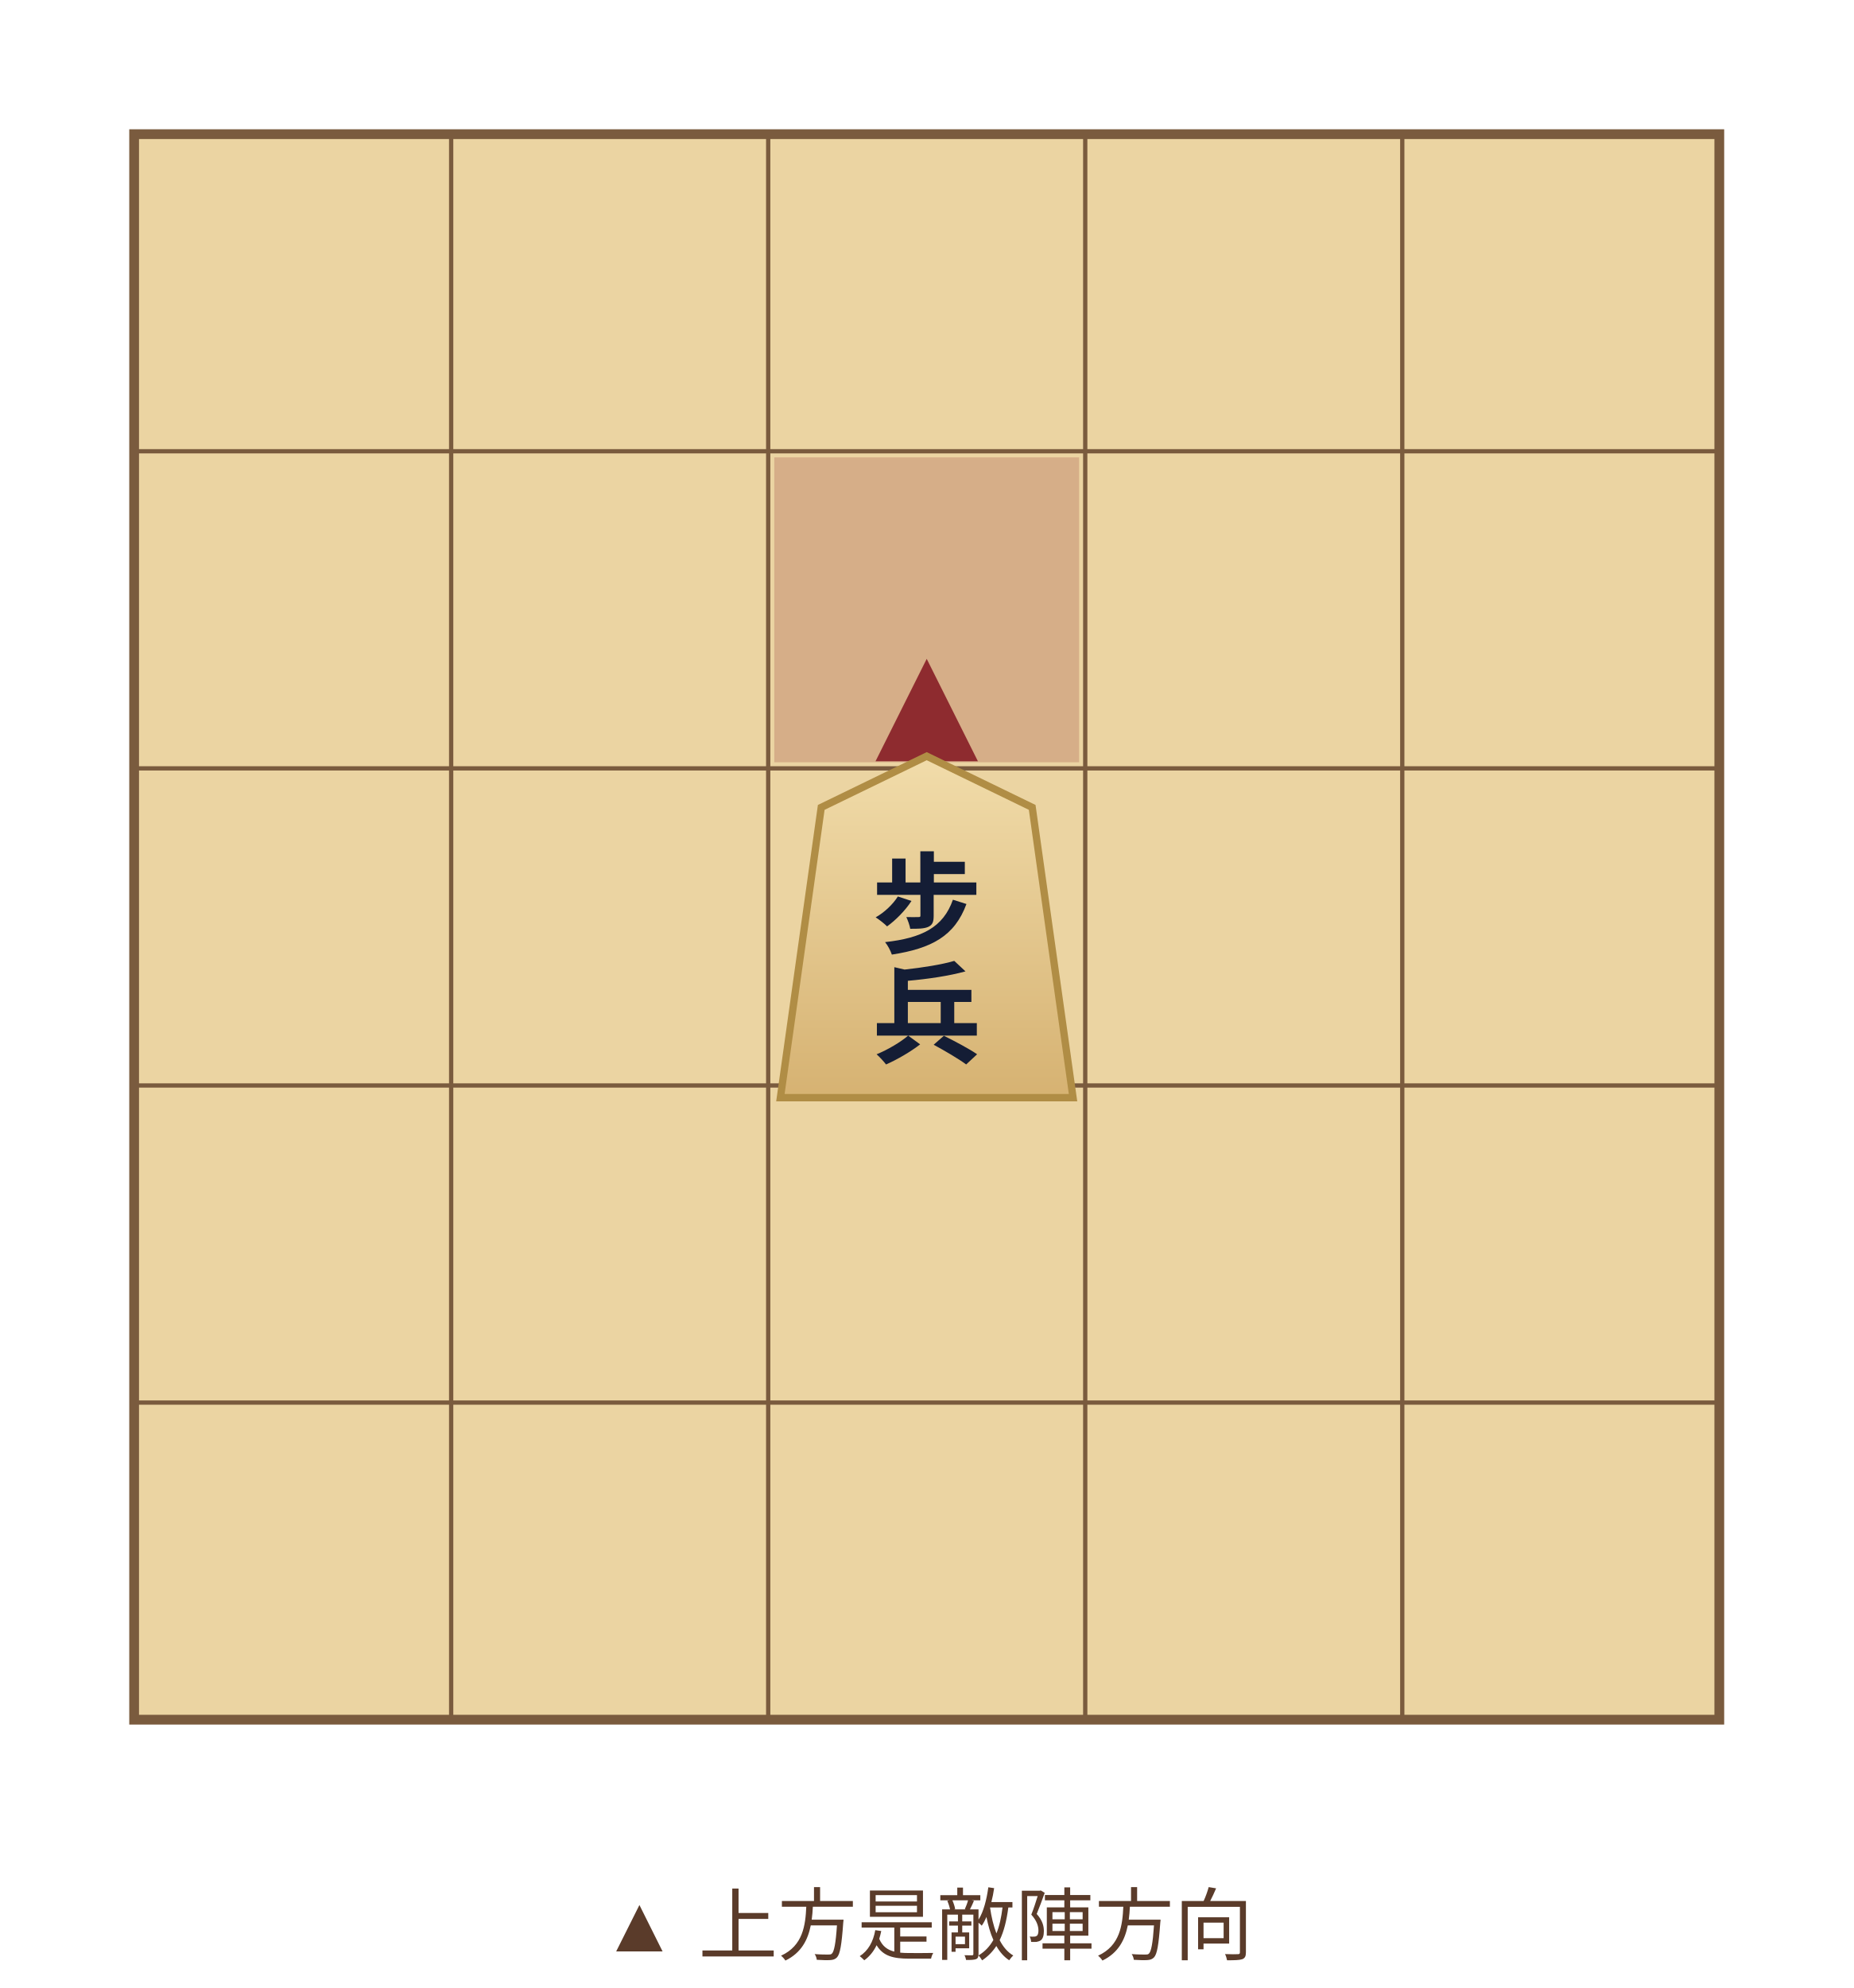
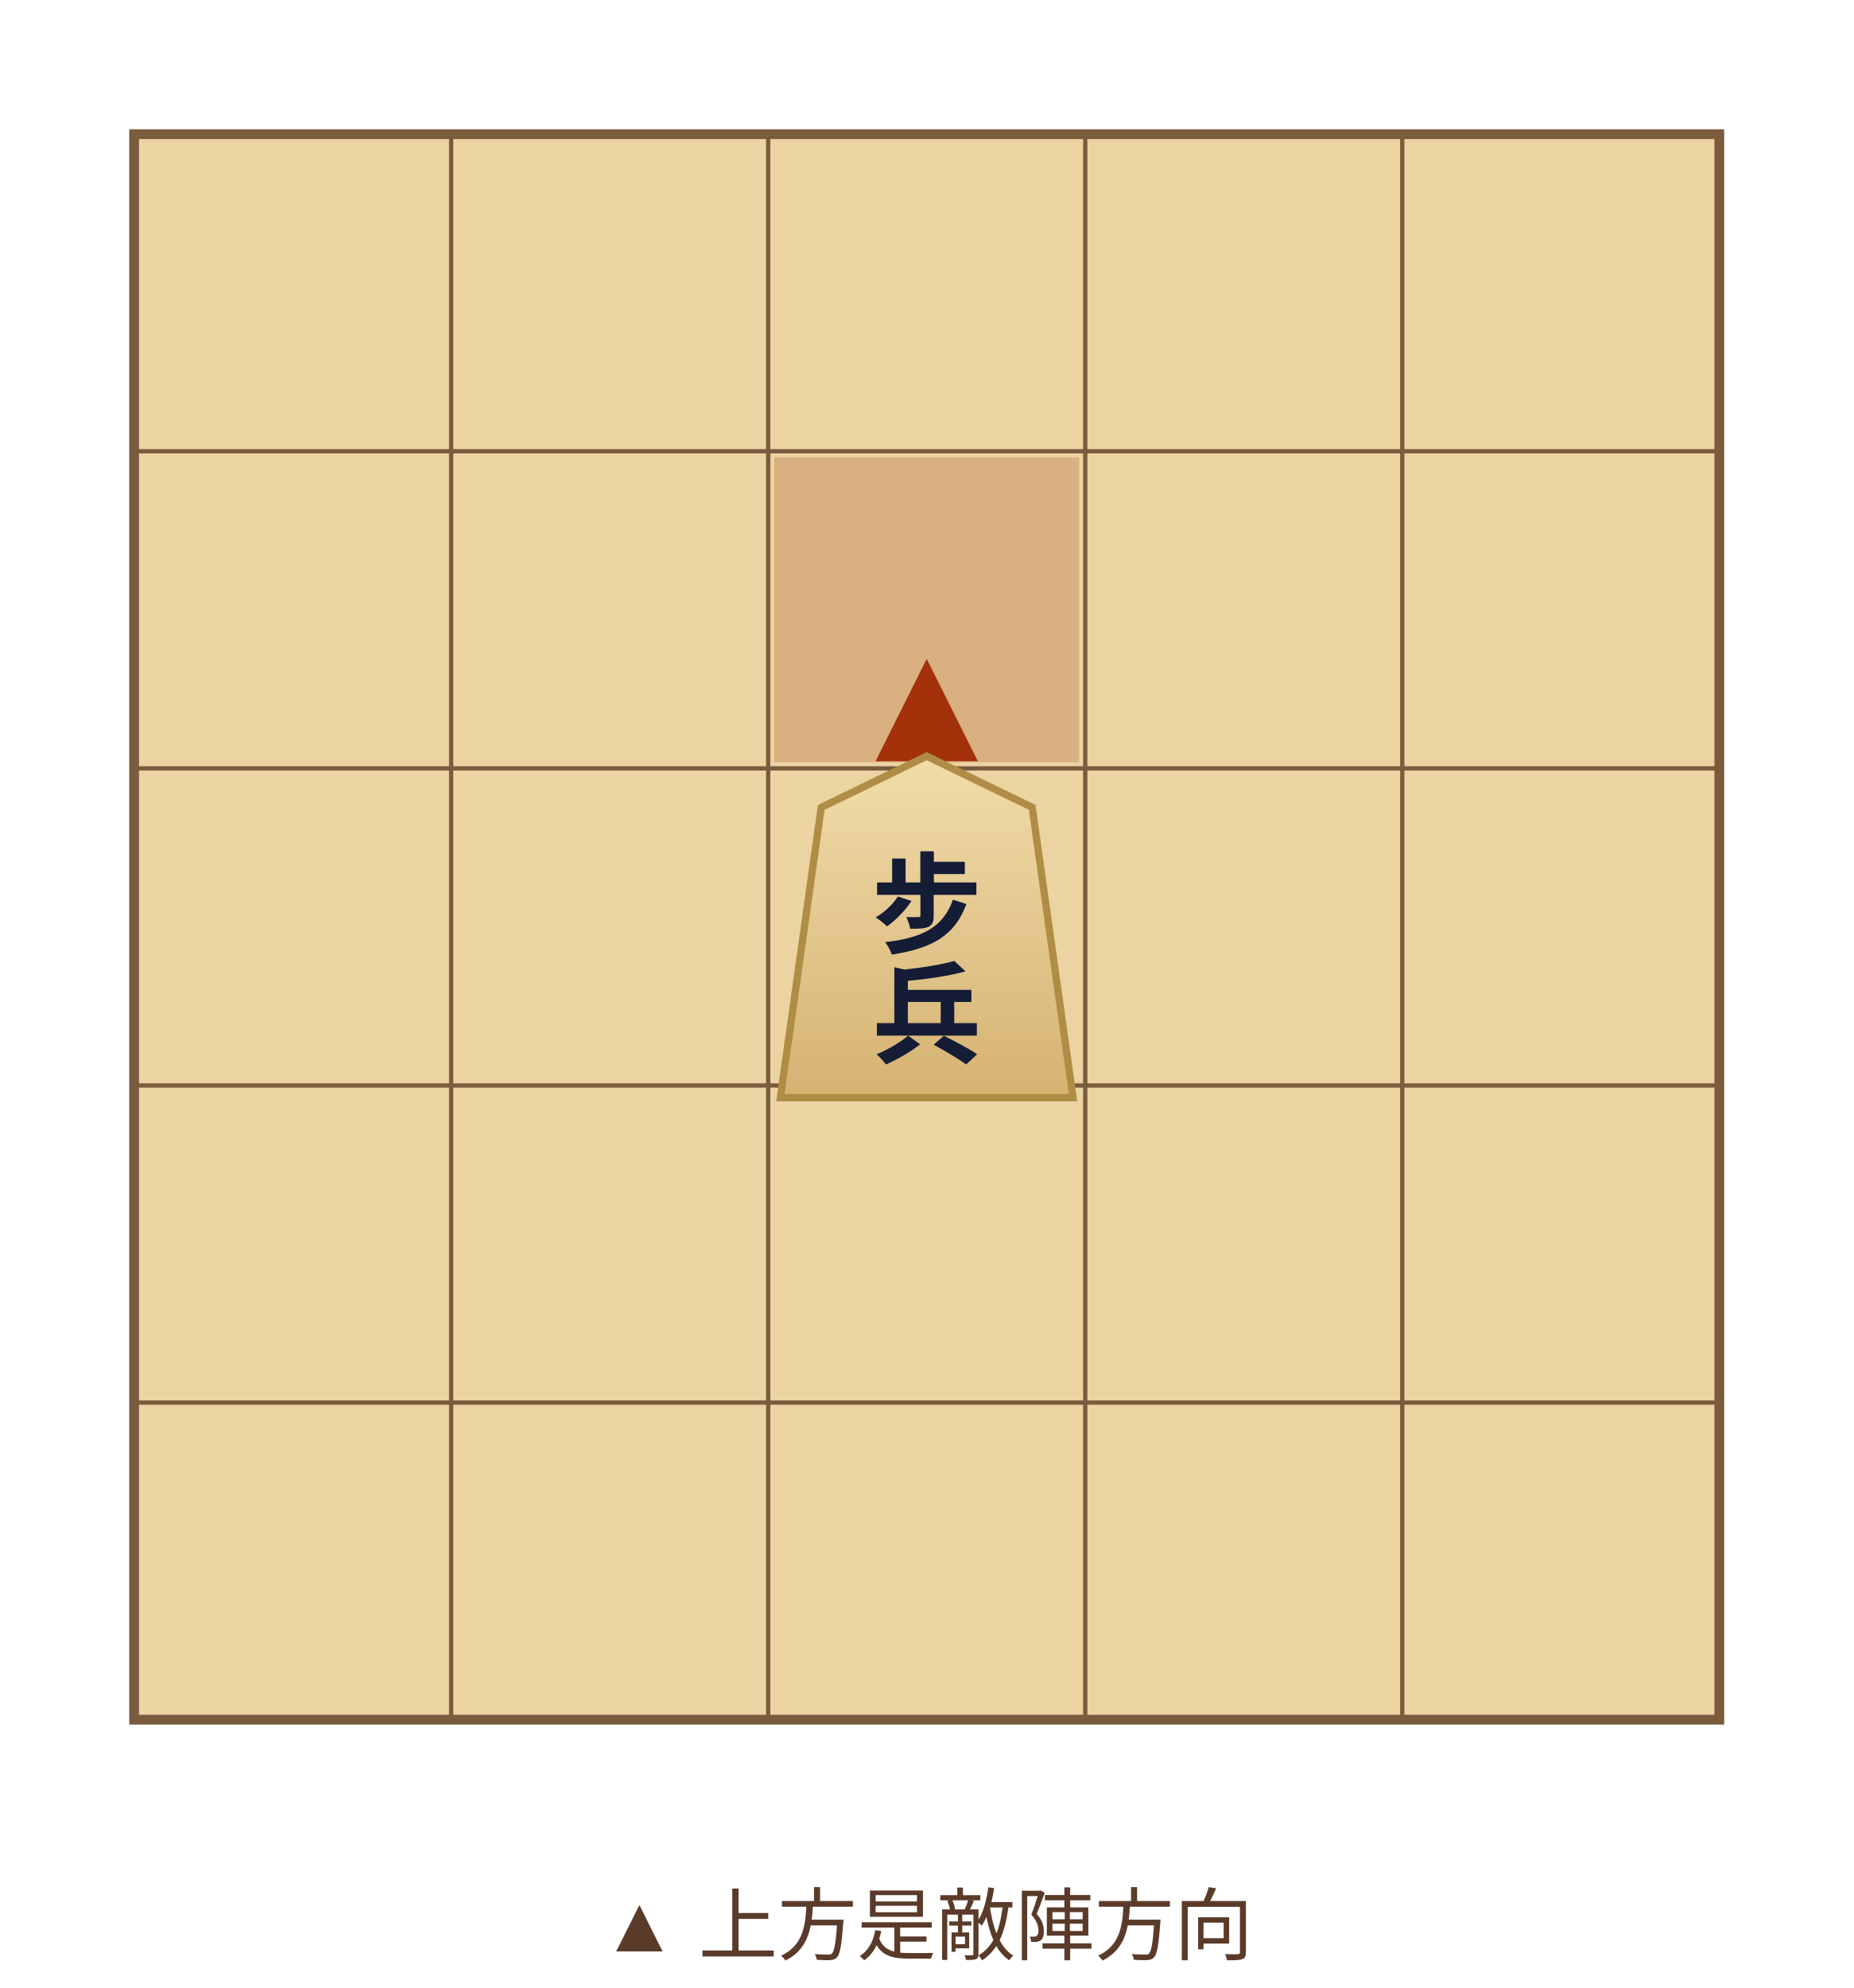
<svg xmlns="http://www.w3.org/2000/svg" class="dg" viewBox="0 0 304 326" width="304" height="326" role="img" aria-label="步兵的走法">
  <defs>
    <linearGradient id="wood-mv-pawn" x1="0" y1="0" x2="0" y2="1">
      <stop offset="0" stop-color="#F1DCAA" />
      <stop offset="1" stop-color="#D6B272" />
    </linearGradient>
    <marker id="ar-mv-pawn" viewBox="0 0 10 10" refX="8" refY="5" markerWidth="7" markerHeight="7" orient="auto-start-reverse">
-       <path d="M0,0 L10,5 L0,10 z" fill="#8E2B2F" />
+       <path d="M0,0 L10,5 L0,10 z" fill="#A3320B" />
    </marker>
  </defs>
  <rect x="22" y="22" width="260" height="260" fill="#EBD4A2" stroke="#7A5B3E" stroke-width="1.6" />
  <line x1="74" y1="22" x2="74" y2="282" stroke="#7A5B3E" stroke-width="0.7" />
  <line x1="22" y1="74" x2="282" y2="74" stroke="#7A5B3E" stroke-width="0.7" />
  <line x1="126" y1="22" x2="126" y2="282" stroke="#7A5B3E" stroke-width="0.7" />
  <line x1="22" y1="126" x2="282" y2="126" stroke="#7A5B3E" stroke-width="0.7" />
  <line x1="178" y1="22" x2="178" y2="282" stroke="#7A5B3E" stroke-width="0.7" />
  <line x1="22" y1="178" x2="282" y2="178" stroke="#7A5B3E" stroke-width="0.7" />
  <line x1="230" y1="22" x2="230" y2="282" stroke="#7A5B3E" stroke-width="0.7" />
  <line x1="22" y1="230" x2="282" y2="230" stroke="#7A5B3E" stroke-width="0.7" />
-   <rect x="127" y="75" width="50" height="50" fill="#8E2B2F" opacity="0.22" />
-   <line x1="152.0" y1="122.0" x2="152.0" y2="111.4" stroke="#8E2B2F" stroke-width="2.4" marker-end="url(#ar-mv-pawn)" />
+   <rect x="127" y="75" width="50" height="50" fill="#A3320B" opacity="0.22" />
+   <line x1="152.0" y1="122.0" x2="152.0" y2="111.4" stroke="#A3320B" stroke-width="2.4" marker-end="url(#ar-mv-pawn)" />
  <g transform="translate(152.0,152.0)">
    <polygon points="0.0,-28.0 17.3,-19.6 24.0,28.0 -24.0,28.0 -17.3,-19.6" fill="url(#wood-mv-pawn)" stroke="#B08D45" stroke-width="1.2" />
    <text x="0" y="2.9" font-size="18.0" text-anchor="middle" fill="#141D35" font-weight="700">步</text>
    <text x="0" y="20.9" font-size="18.0" text-anchor="middle" fill="#141D35" font-weight="700">兵</text>
  </g>
  <text x="152.0" y="320" font-size="13" text-anchor="middle" fill="#5A3B2A">▲ 上方是敵陣方向</text>
</svg>
